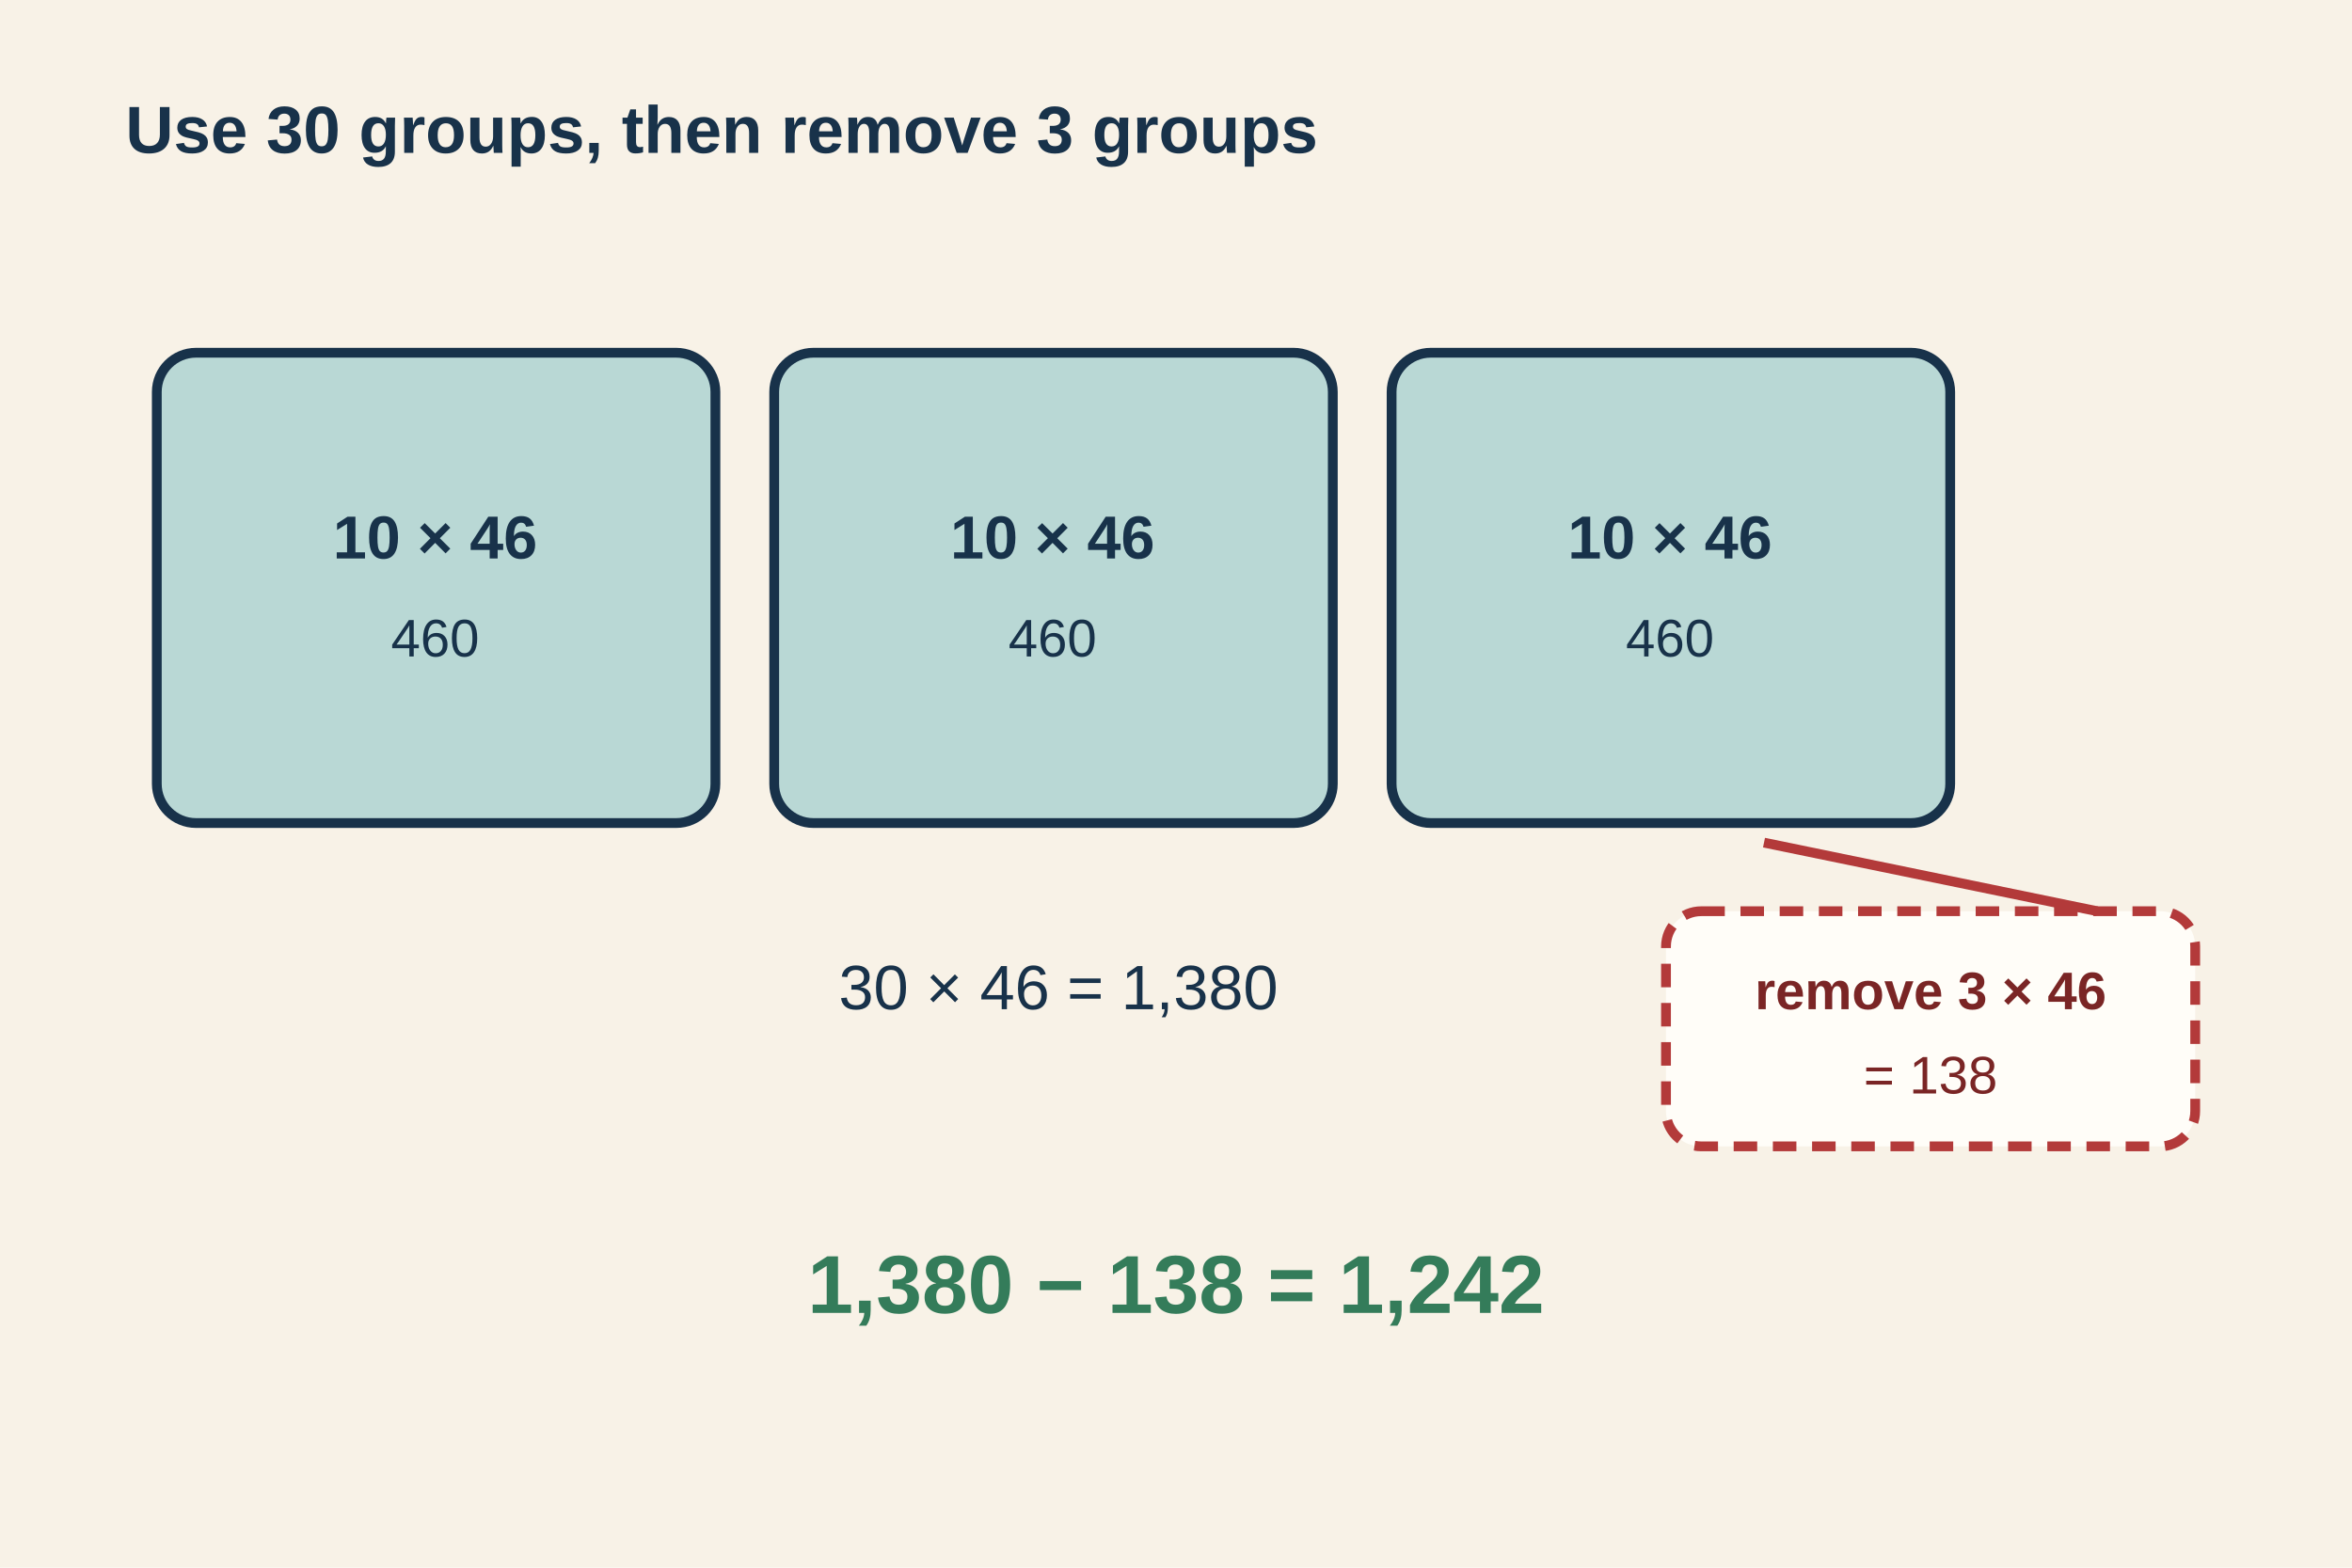
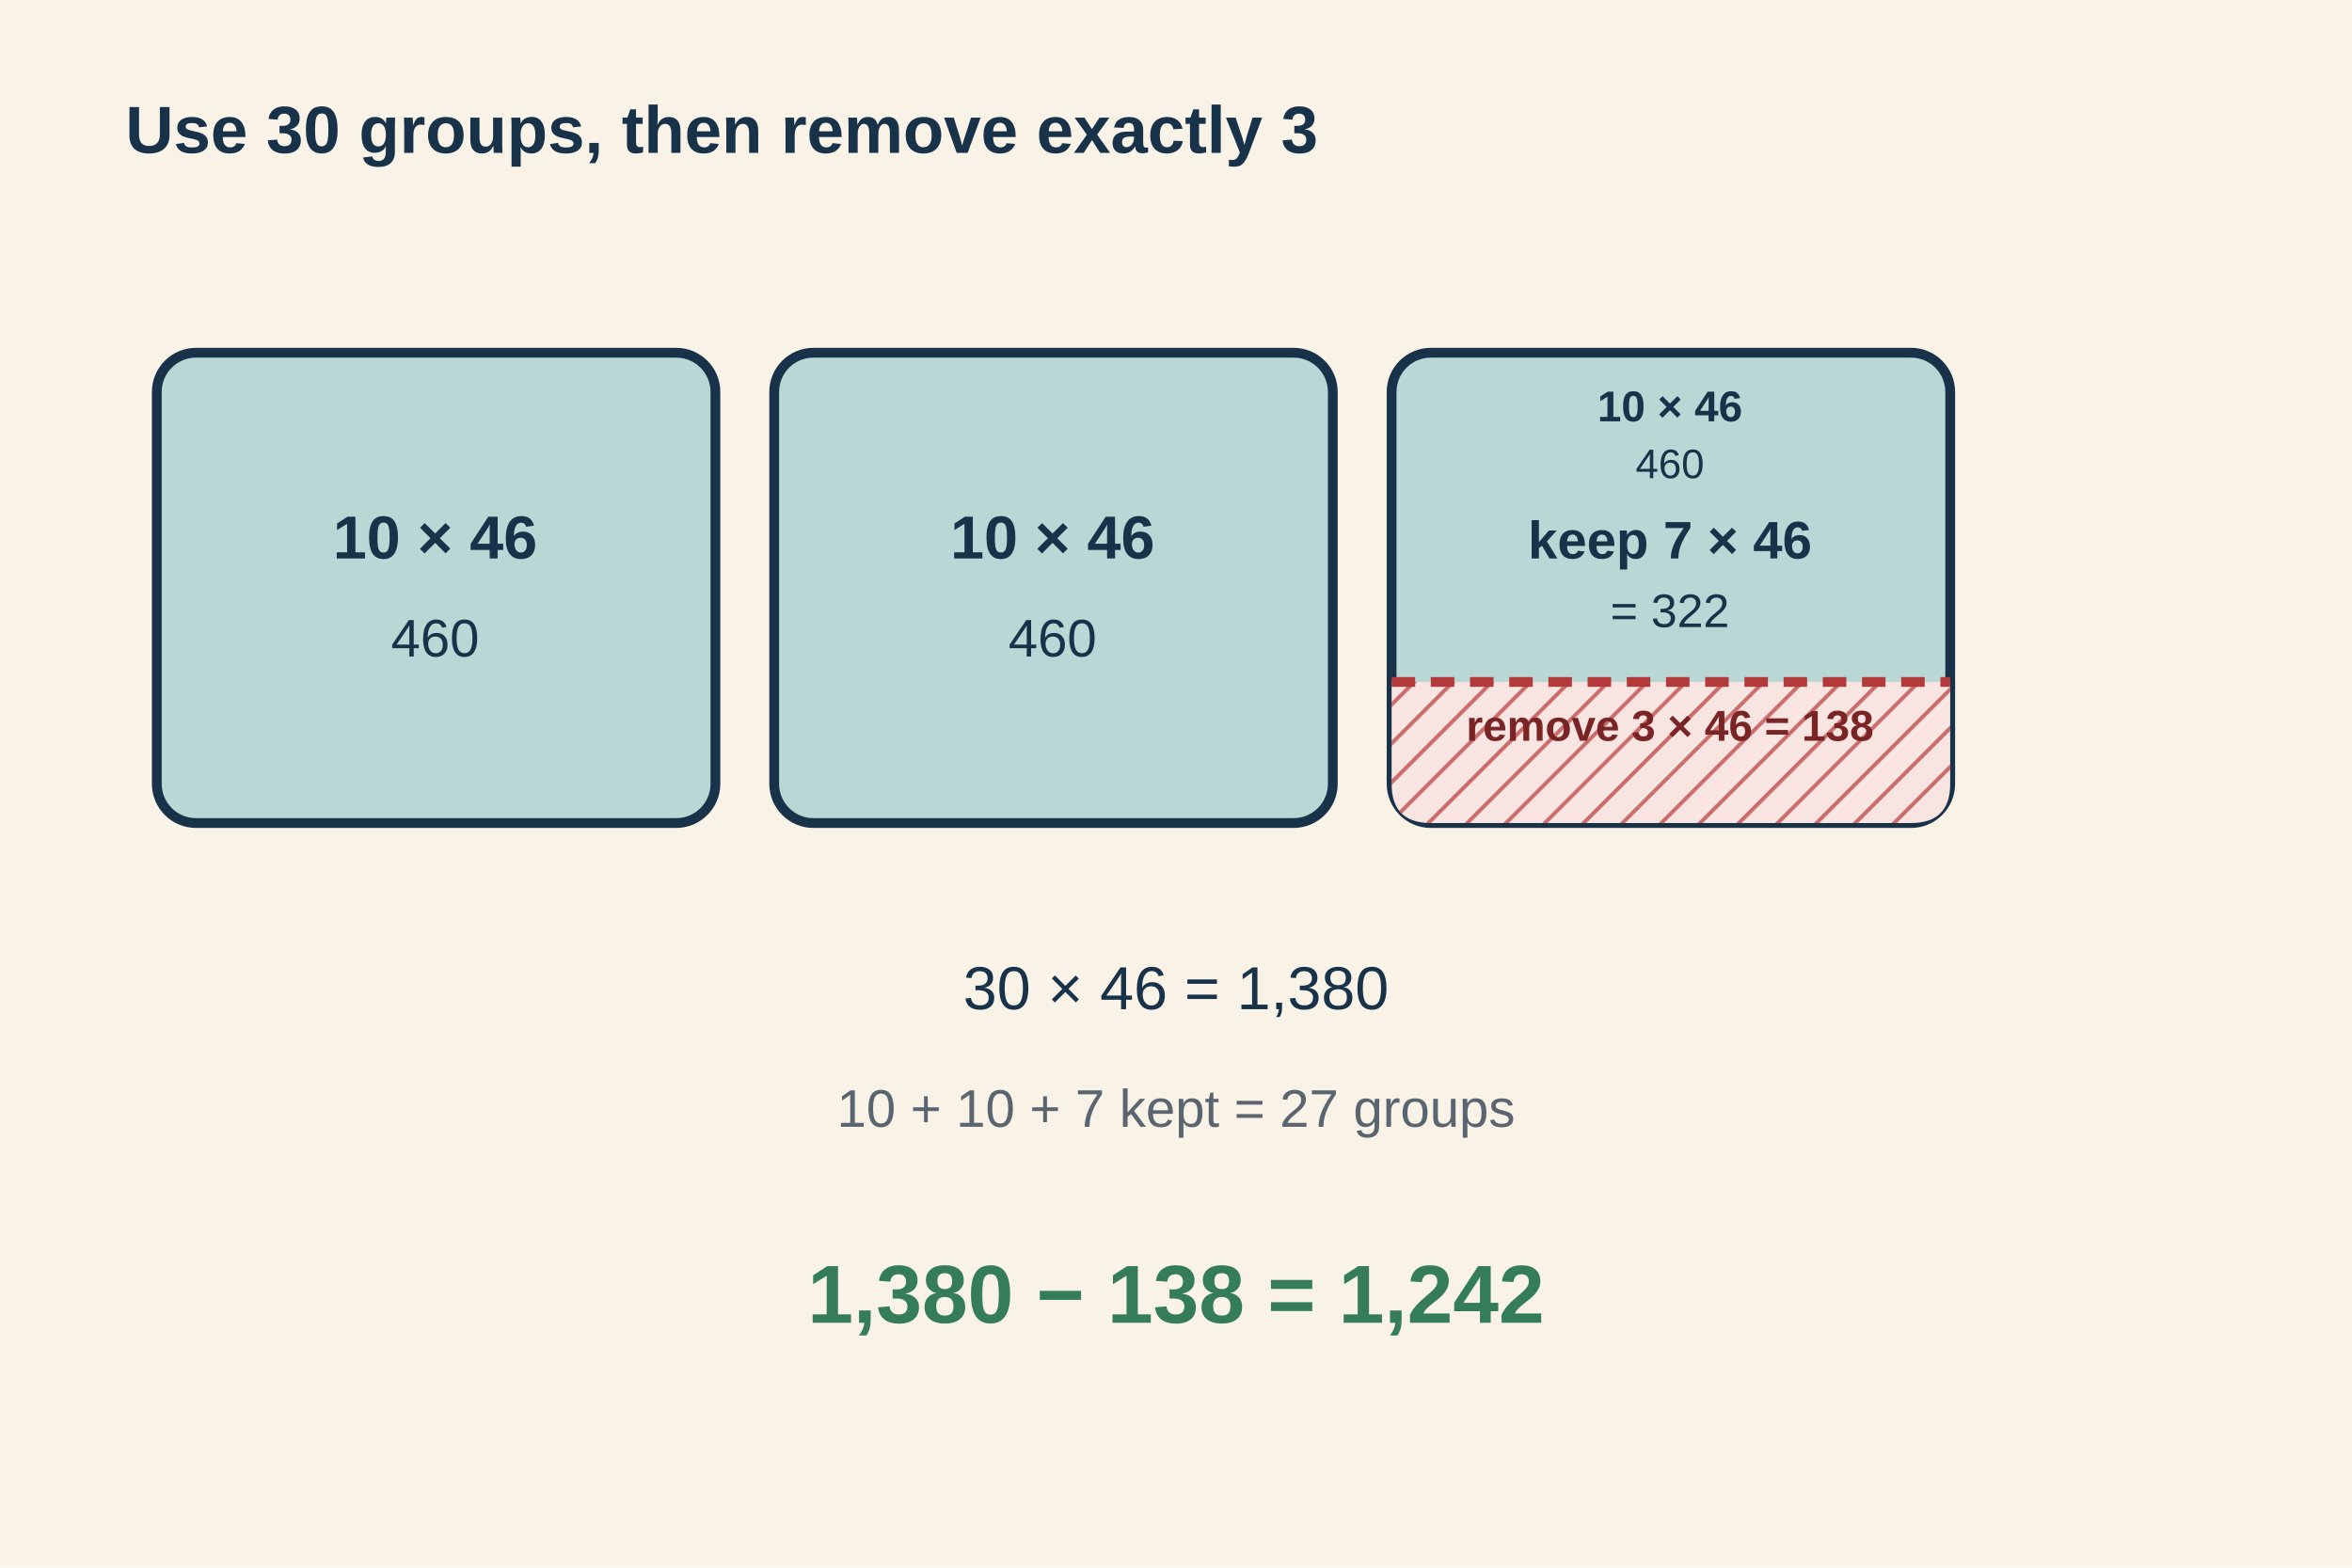
- <svg xmlns="http://www.w3.org/2000/svg" data-qa-image-fixes="2026-09-08" width="1200" height="800" viewBox="0 0 1200 800" role="img" aria-labelledby="title desc" shape-rendering="geometricPrecision" text-rendering="optimizeLegibility">
+ <svg xmlns="http://www.w3.org/2000/svg" data-qa-image-pass="2026-09-29" width="1200" height="800" viewBox="0 0 1200 800" role="img" aria-labelledby="title desc" shape-rendering="geometricPrecision" text-rendering="optimizeLegibility">
+   <defs>
+     <pattern id="removed" width="14" height="14" patternUnits="userSpaceOnUse" patternTransform="rotate(45)">
+       <line x1="0" y1="0" x2="0" y2="14" stroke="#B33A3A" stroke-width="4" />
+     </pattern>
+   </defs>
  <rect width="1200" height="800" fill="#F8F2E7" />
-   <text x="64" y="78" font-family="Arial,sans-serif" fill="#18324A" font-size="34" font-weight="700">Use 30 groups, then remove 3 groups</text>
+   <text x="64" y="78" font-family="Arial,sans-serif" fill="#18324A" font-size="34" font-weight="700">Use 30 groups, then remove exactly 3</text>
  <g font-family="Arial,sans-serif" fill="#18324A" text-anchor="middle">
    <g transform="translate(80 180)">
      <rect width="285" height="240" rx="20" fill="#B9D8D5" stroke="#18324A" stroke-width="5" />
      <text x="142" y="105" font-size="31" font-weight="700">10 × 46</text>
      <text x="142" y="155" font-size="27">460</text>
    </g>
    <g transform="translate(395 180)">
      <rect width="285" height="240" rx="20" fill="#B9D8D5" stroke="#18324A" stroke-width="5" />
      <text x="142" y="105" font-size="31" font-weight="700">10 × 46</text>
      <text x="142" y="155" font-size="27">460</text>
    </g>
    <g transform="translate(710 180)">
      <rect width="285" height="240" rx="20" fill="#B9D8D5" stroke="#18324A" stroke-width="5" />
-       <text x="142" y="105" font-size="31" font-weight="700">10 × 46</text>
-       <text x="142" y="155" font-size="27">460</text>
+       <path d="M0 168H285V220Q285 240 265 240H20Q0 240 0 220Z" fill="#F8E5E1" />
+       <path d="M0 168H285V220Q285 240 265 240H20Q0 240 0 220Z" fill="url(#removed)" opacity=".7" />
+       <line x1="0" y1="168" x2="285" y2="168" stroke="#B33A3A" stroke-width="5" stroke-dasharray="12 8" />
+       <text x="142" y="35" font-size="22" font-weight="700">10 × 46</text>
+       <text x="142" y="64" font-size="21">460</text>
+       <text x="142" y="105" font-size="27" font-weight="700">keep 7 × 46</text>
+       <text x="142" y="140" font-size="24">= 322</text>
+       <text x="142" y="198" font-size="22" font-weight="700" fill="#7A2525">remove 3 × 46 = 138</text>
    </g>
-     <rect x="850" y="465" width="270" height="120" rx="18" fill="#FFFDF8" stroke="#B33A3A" stroke-width="5" stroke-dasharray="12 8" />
-     <text x="985" y="515" font-size="27" font-weight="700" fill="#7A2525">remove 3 × 46</text>
-     <text x="985" y="558" font-size="27" fill="#7A2525">= 138</text>
  </g>
-   <path d="M900 430L1070 465" stroke="#B33A3A" stroke-width="5" />
-   <text x="540" y="515" text-anchor="middle" font-family="Arial,sans-serif" fill="#18324A" font-size="32">30 × 46 = 1,380</text>
-   <text x="600" y="670" text-anchor="middle" font-family="Arial,sans-serif" font-size="42" font-weight="700" fill="#347C5A">1,380 − 138 = 1,242</text>
+   <text x="600" y="515" text-anchor="middle" font-family="Arial,sans-serif" fill="#18324A" font-size="31">30 × 46 = 1,380</text>
+   <text x="600" y="575" text-anchor="middle" font-family="Arial,sans-serif" fill="#5A6570" font-size="27">10 + 10 + 7 kept = 27 groups</text>
+   <text x="600" y="675" text-anchor="middle" font-family="Arial,sans-serif" font-size="42" font-weight="700" fill="#347C5A">1,380 − 138 = 1,242</text>
</svg>
